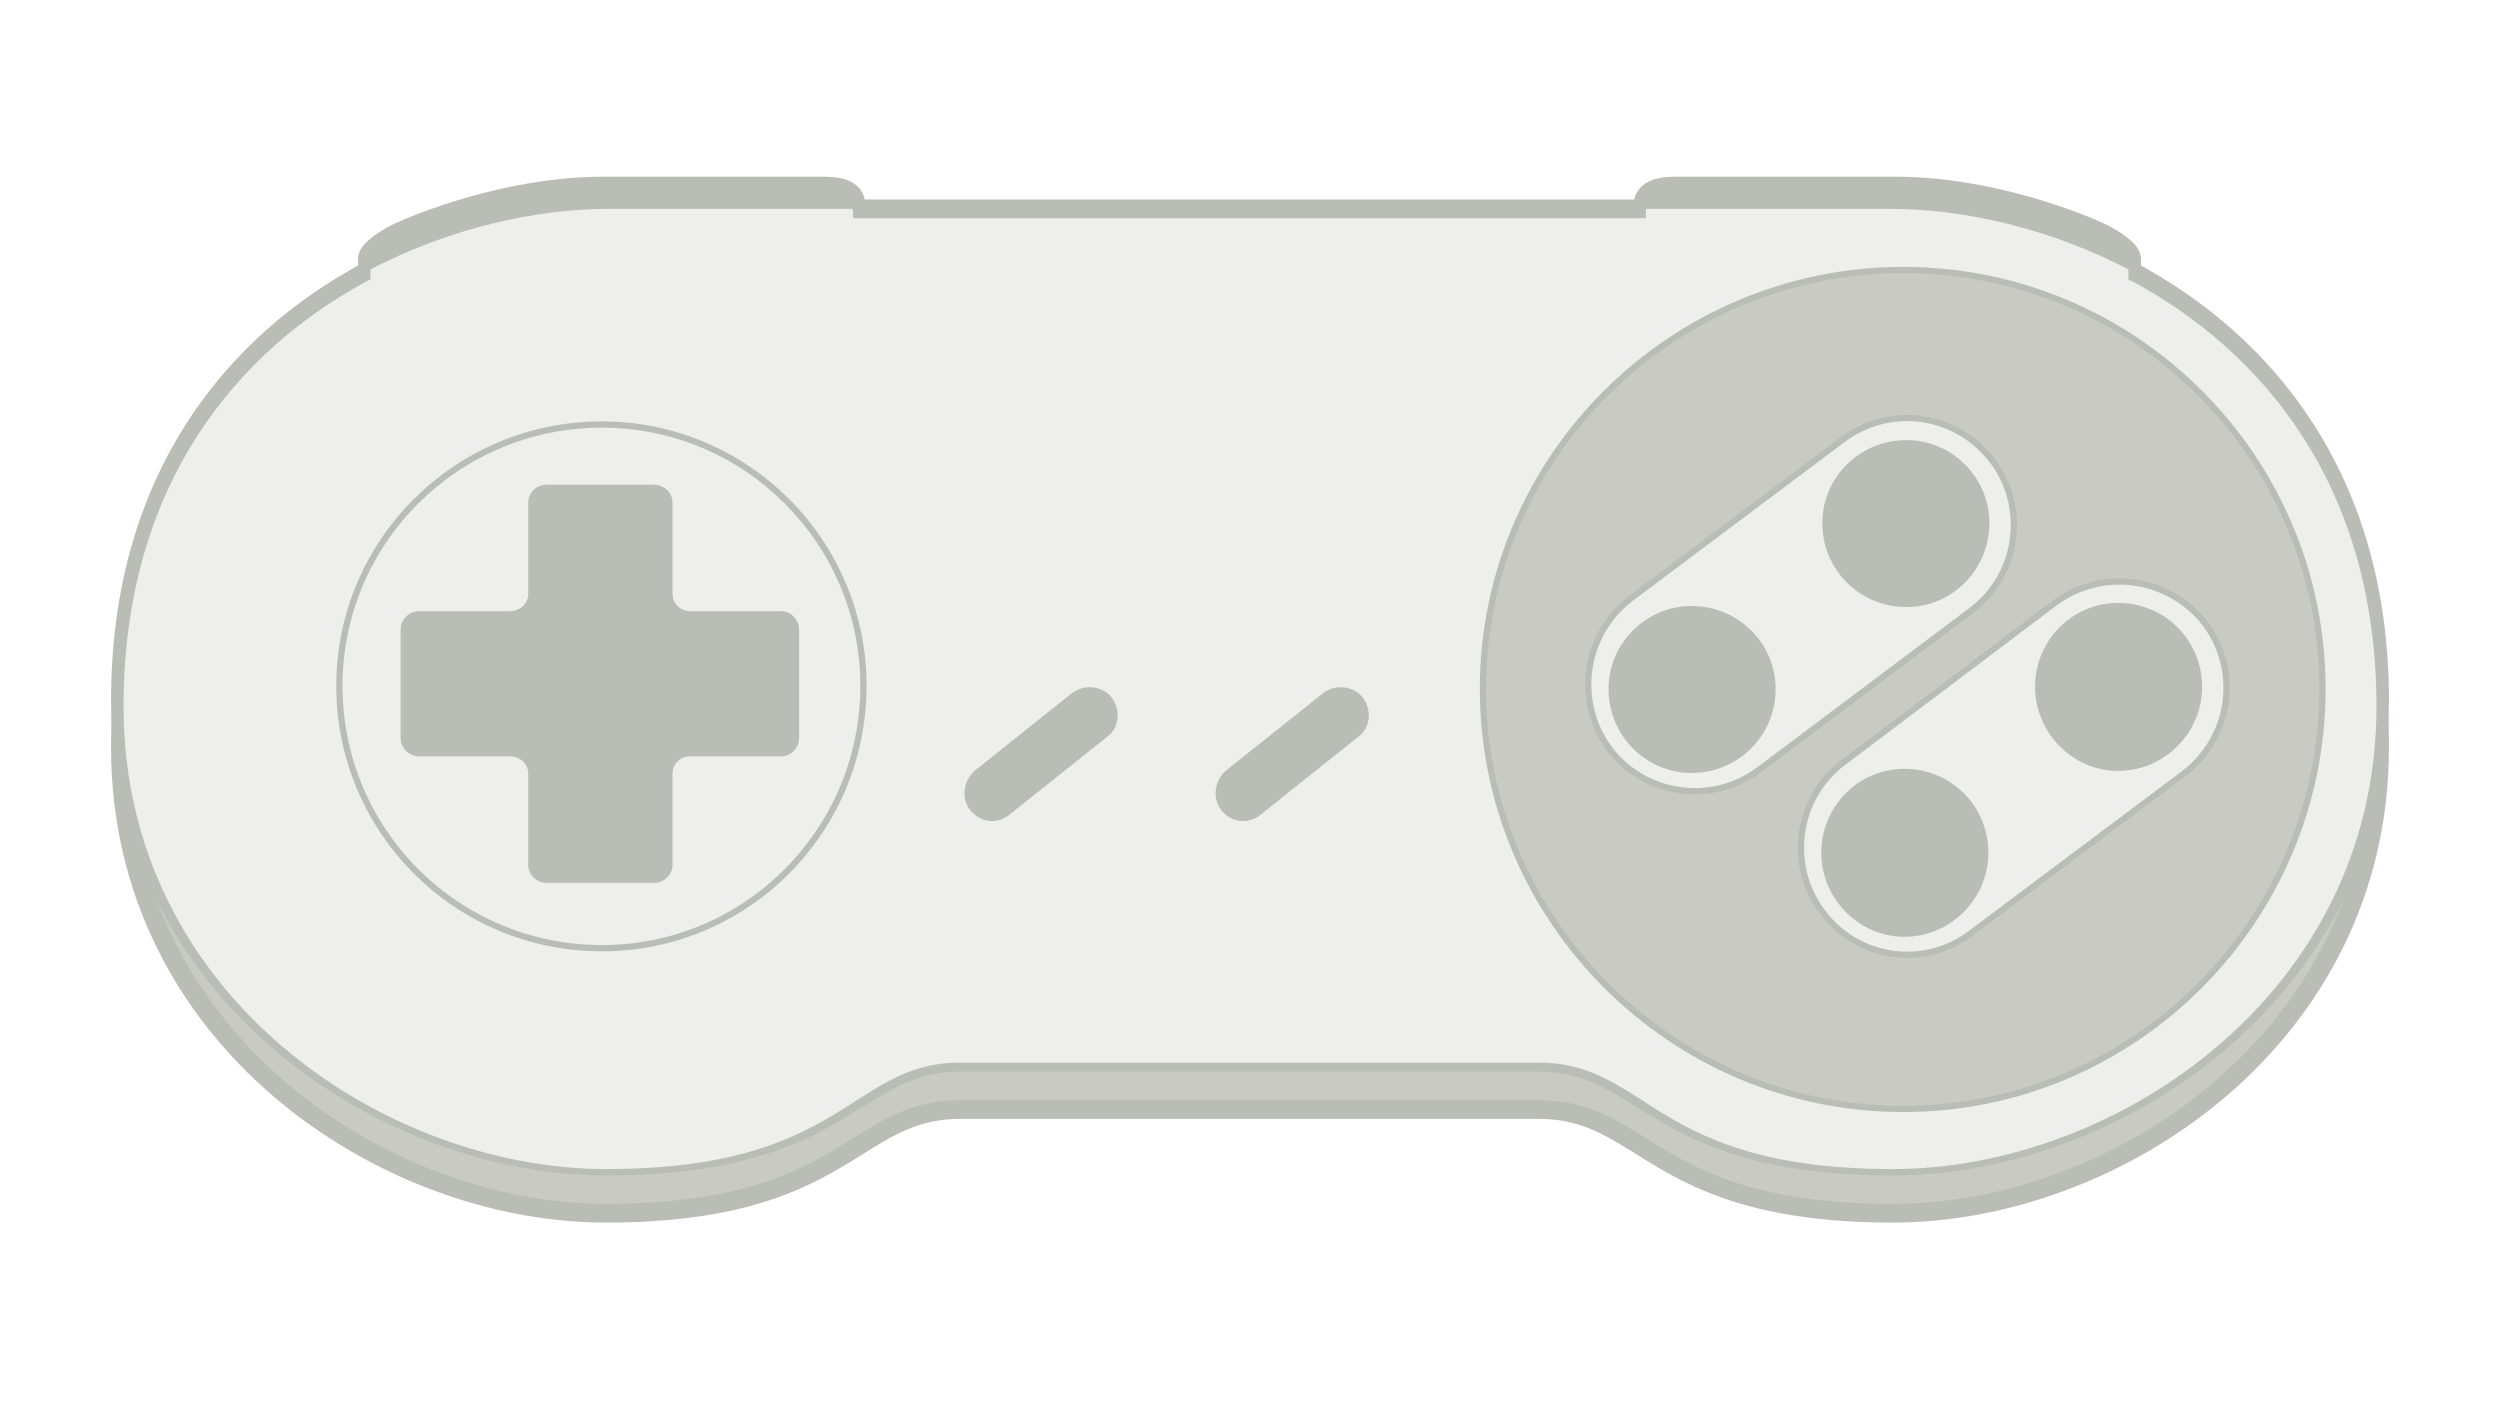
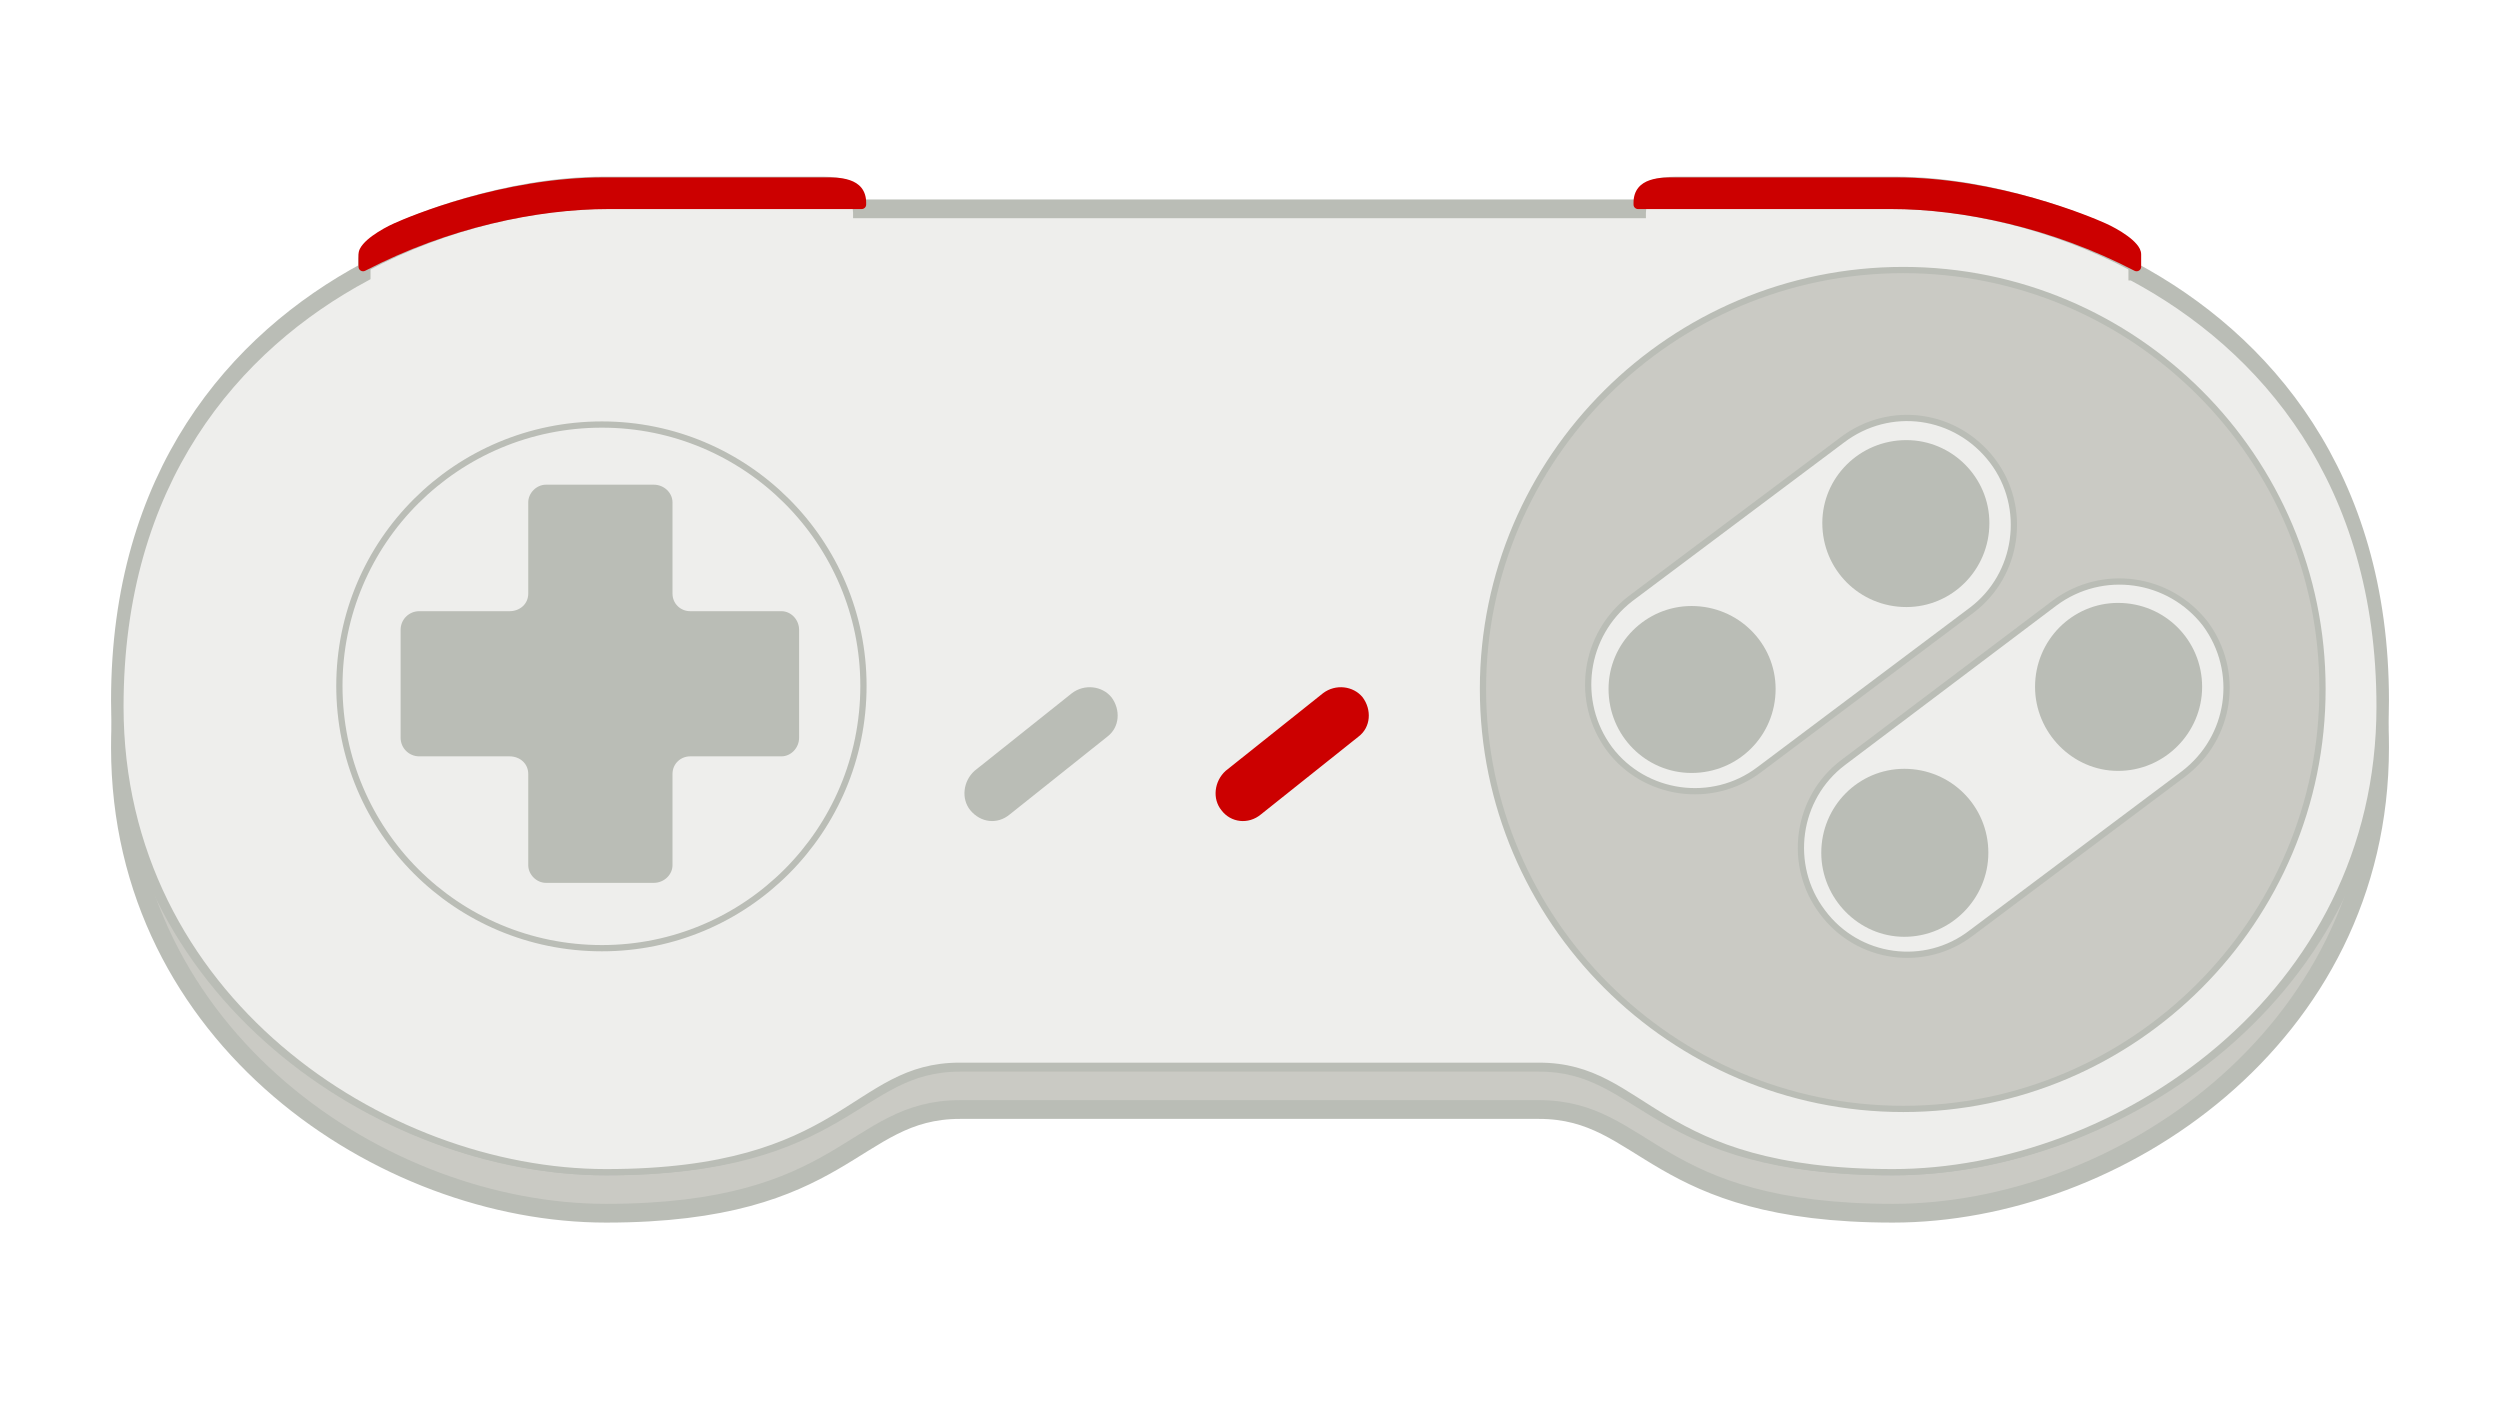
<svg xmlns="http://www.w3.org/2000/svg" id="svg7384" version="1.1" height="225" width="400">
  <defs id="defs7386" />
  <g transform="translate(-569.101,-638)" id="layer12" style="display:inline">
    <g id="g13657" transform="translate(-8,244)">
      <path class="fil1 str9" d="m 918.15,444.934 0,-1.991 c 0,-1.493 -3.321,-3.484 -5.147,-4.314 -2.159,-0.995 -16.77,-7.3 -32.709,-7.3 -15.94,0 -34.37,0 -34.37,0 -2.325,0 -5.977,0 -5.977,3.318 l 0,0.332 -56.121,0 -13.449,0 -56.287,0 0,-0.332 c 0,-3.318 -3.487,-3.318 -5.977,-3.318 0,0 -18.43,0 -34.37,0 -15.94,0 -30.551,6.305 -32.709,7.3 -1.826,0.83 -5.147,2.82 -5.147,4.314 l 0,1.991 c -21.087,11.282 -39.517,32.85 -39.517,68.687 0,46.455 42.008,74.494 77.706,74.494 38.521,0 39.351,-16.591 56.619,-16.591 l 39.683,0 13.449,0 39.517,0 c 17.268,0 18.098,16.591 56.619,16.591 35.698,0 77.872,-28.039 77.872,-74.494 0,-35.837 -18.596,-57.405 -39.683,-68.687 z" id="path13639" style="color:#000000;clip-rule:evenodd;display:inline;overflow:visible;visibility:visible;opacity:1;isolation:auto;mix-blend-mode:normal;color-interpolation:sRGB;color-interpolation-filters:linearRGB;solid-color:#000000;solid-opacity:1;fill:#cacac4;fill-opacity:1;fill-rule:evenodd;stroke:#babdb6;stroke-width:3;stroke-linecap:butt;stroke-linejoin:miter;stroke-miterlimit:4;stroke-dasharray:none;stroke-dashoffset:0;stroke-opacity:1;color-rendering:auto;image-rendering:optimizeQuality;shape-rendering:geometricPrecision;text-rendering:geometricPrecision;enable-background:accumulate" />
      <path style="color:#000000;clip-rule:evenodd;display:inline;overflow:visible;visibility:visible;opacity:1;isolation:auto;mix-blend-mode:normal;color-interpolation:sRGB;color-interpolation-filters:linearRGB;solid-color:#000000;solid-opacity:1;fill:#eeeeec;fill-opacity:1;fill-rule:evenodd;stroke:#babdb6;stroke-width:3;stroke-linecap:butt;stroke-linejoin:miter;stroke-miterlimit:4;stroke-dasharray:none;stroke-dashoffset:0;stroke-opacity:1;color-rendering:auto;image-rendering:optimizeQuality;shape-rendering:geometricPrecision;text-rendering:geometricPrecision;enable-background:accumulate" id="path347" d="m 918.15,437.371 0,-1.991 c 0,-1.493 -3.321,-3.484 -5.147,-4.314 -2.159,-0.995 -16.77,-7.3 -32.709,-7.3 -15.94,0 -34.37,0 -34.37,0 -2.325,0 -5.977,0 -5.977,3.318 l 0,0.332 -56.121,0 -13.449,0 -56.287,0 0,-0.332 c 0,-3.318 -3.487,-3.318 -5.977,-3.318 0,0 -18.43,0 -34.37,0 -15.94,0 -30.551,6.305 -32.709,7.3 -1.826,0.83 -5.147,2.82 -5.147,4.314 l 0,1.991 c -21.087,11.282 -39.517,32.85 -39.517,68.687 0,46.455 42.008,74.494 77.706,74.494 38.521,0 39.351,-16.591 56.619,-16.591 l 39.683,0 13.449,0 39.517,0 c 17.268,0 18.098,16.591 56.619,16.591 35.698,0 77.872,-28.039 77.872,-74.494 0,-35.837 -18.596,-57.405 -39.683,-68.687 z" class="fil1 str9" />
      <path class="fil1 str9" d="m 918.15,438.371 0,-1.991 c 0,-1.493 -3.321,-3.484 -5.147,-4.314 -2.159,-0.995 -16.77,-7.3 -32.709,-7.3 l -34.37,0 c -2.325,0 -5.977,0 -5.977,3.318 l 0,0.332 -56.121,0 -13.449,0 -56.287,0 0,-0.332 c 0,-3.318 -3.487,-3.318 -5.977,-3.318 l -34.37,0 c -15.94,0 -30.551,6.305 -32.709,7.3 -1.826,0.83 -5.147,2.82 -5.147,4.314 l 0,1.991 c -21.087,11.282 -39.517,32.85 -39.517,68.687 0,46.455 42.008,74.494 77.706,74.494 38.521,0 39.351,-17.056 56.619,-17.029 l 39.683,0 13.449,0 39.517,0 c 17.268,0 18.098,17.029 56.619,17.029 35.698,0 77.872,-28.039 77.872,-74.494 0,-35.837 -18.596,-57.405 -39.683,-68.687 z" id="path13655" style="color:#000000;clip-rule:evenodd;display:inline;overflow:visible;visibility:visible;opacity:1;isolation:auto;mix-blend-mode:normal;color-interpolation:sRGB;color-interpolation-filters:linearRGB;solid-color:#000000;solid-opacity:1;fill:#eeeeec;fill-opacity:1;fill-rule:evenodd;stroke:#babdb6;stroke-width:1;stroke-linecap:butt;stroke-linejoin:miter;stroke-miterlimit:4;stroke-dasharray:none;stroke-dashoffset:0;stroke-opacity:1;color-rendering:auto;image-rendering:optimizeQuality;shape-rendering:geometricPrecision;text-rendering:geometricPrecision;enable-background:accumulate" />
      <path style="color:#000000;clip-rule:evenodd;display:inline;overflow:visible;visibility:visible;opacity:1;isolation:auto;mix-blend-mode:normal;color-interpolation:sRGB;color-interpolation-filters:linearRGB;solid-color:#000000;solid-opacity:1;fill:#cacac4;fill-opacity:1;fill-rule:evenodd;stroke:#babdb6;stroke-width:1;stroke-linecap:butt;stroke-linejoin:miter;stroke-miterlimit:4;stroke-dasharray:none;stroke-dashoffset:0;stroke-opacity:1;color-rendering:auto;image-rendering:optimizeQuality;shape-rendering:geometricPrecision;text-rendering:geometricPrecision;enable-background:accumulate" id="path325" d="m 814.376,504.233 c 0,-36.998 30.219,-67.028 67.245,-67.028 37.026,0 67.079,30.03 67.079,67.028 0,36.998 -30.053,67.194 -67.079,67.194 -37.026,0 -67.245,-30.196 -67.245,-67.194 z" class="fil1 str8" />
      <path style="color:#000000;clip-rule:evenodd;display:inline;overflow:visible;visibility:visible;opacity:1;isolation:auto;mix-blend-mode:normal;color-interpolation:sRGB;color-interpolation-filters:linearRGB;solid-color:#000000;solid-opacity:1;fill:#eeeeec;fill-opacity:1;fill-rule:evenodd;stroke:#babdb6;stroke-width:1;stroke-linecap:butt;stroke-linejoin:miter;stroke-miterlimit:4;stroke-dasharray:none;stroke-dashoffset:0;stroke-opacity:1;color-rendering:auto;image-rendering:optimizeQuality;shape-rendering:geometricPrecision;text-rendering:geometricPrecision;enable-background:accumulate" id="path327" d="m 858.543,517.174 c -7.472,5.641 -18.264,4.148 -23.909,-3.318 -5.645,-7.632 -4.151,-18.25 3.321,-24.057 l 33.872,-25.384 c 7.638,-5.807 18.264,-4.314 24.076,3.318 5.645,7.466 4.151,18.25 -3.321,23.891 l -34.038,25.55 z" class="fil1 str8" />
      <path style="color:#000000;clip-rule:nonzero;display:inline;overflow:visible;visibility:visible;opacity:1;isolation:auto;mix-blend-mode:normal;color-interpolation:sRGB;color-interpolation-filters:linearRGB;solid-color:#000000;solid-opacity:1;fill:#babdb6;fill-opacity:1;fill-rule:nonzero;stroke:none;stroke-width:0.579;stroke-linecap:butt;stroke-linejoin:miter;stroke-miterlimit:4;stroke-dasharray:none;stroke-dashoffset:0;stroke-opacity:1;color-rendering:auto;image-rendering:auto;shape-rendering:auto;text-rendering:auto;enable-background:accumulate" id="path329" d="m 834.467,504.235 c 0,-7.3 5.977,-13.273 13.283,-13.273 7.472,0 13.449,5.973 13.449,13.273 0,7.466 -5.977,13.439 -13.449,13.439 -7.306,0 -13.283,-5.973 -13.283,-13.439 z" class="fil1 str8" />
      <path style="color:#000000;clip-rule:nonzero;display:inline;overflow:visible;visibility:visible;opacity:1;isolation:auto;mix-blend-mode:normal;color-interpolation:sRGB;color-interpolation-filters:linearRGB;solid-color:#000000;solid-opacity:1;fill:#babdb6;fill-opacity:1;fill-rule:nonzero;stroke:none;stroke-width:0.579;stroke-linecap:butt;stroke-linejoin:miter;stroke-miterlimit:4;stroke-dasharray:none;stroke-dashoffset:0;stroke-opacity:1;color-rendering:auto;image-rendering:auto;shape-rendering:auto;text-rendering:auto;enable-background:accumulate" id="path331" d="m 868.671,477.69 c 0,-7.3 5.977,-13.273 13.449,-13.273 7.306,0 13.283,5.973 13.283,13.273 0,7.466 -5.977,13.439 -13.283,13.439 -7.472,0 -13.449,-5.973 -13.449,-13.439 z" class="fil1 str8" />
      <path style="color:#000000;clip-rule:evenodd;display:inline;overflow:visible;visibility:visible;opacity:1;isolation:auto;mix-blend-mode:normal;color-interpolation:sRGB;color-interpolation-filters:linearRGB;solid-color:#000000;solid-opacity:1;fill:#eeeeec;fill-opacity:1;fill-rule:evenodd;stroke:#babdb6;stroke-width:1;stroke-linecap:butt;stroke-linejoin:miter;stroke-miterlimit:4;stroke-dasharray:none;stroke-dashoffset:0;stroke-opacity:1;color-rendering:auto;image-rendering:optimizeQuality;shape-rendering:geometricPrecision;text-rendering:geometricPrecision;enable-background:accumulate" id="path333" d="m 892.58,543.222 c -7.472,5.807 -18.264,4.314 -23.909,-3.318 -5.645,-7.466 -4.151,-18.25 3.321,-23.891 l 33.872,-25.55 c 7.638,-5.641 18.264,-4.148 24.076,3.318 5.645,7.632 4.151,18.25 -3.487,24.057 l -33.872,25.384 z" class="fil1 str8" />
      <path style="color:#000000;clip-rule:nonzero;display:inline;overflow:visible;visibility:visible;opacity:1;isolation:auto;mix-blend-mode:normal;color-interpolation:sRGB;color-interpolation-filters:linearRGB;solid-color:#000000;solid-opacity:1;fill:#babdb6;fill-opacity:1;fill-rule:nonzero;stroke:none;stroke-width:0.579;stroke-linecap:butt;stroke-linejoin:miter;stroke-miterlimit:4;stroke-dasharray:none;stroke-dashoffset:0;stroke-opacity:1;color-rendering:auto;image-rendering:auto;shape-rendering:auto;text-rendering:auto;enable-background:accumulate" id="path335" d="m 868.505,530.449 c 0,-7.466 5.977,-13.439 13.283,-13.439 7.472,0 13.449,5.973 13.449,13.439 0,7.3 -5.977,13.439 -13.449,13.439 -7.306,0 -13.283,-6.139 -13.283,-13.439 z" class="fil1 str8" />
      <path style="color:#000000;clip-rule:nonzero;display:inline;overflow:visible;visibility:visible;opacity:1;isolation:auto;mix-blend-mode:normal;color-interpolation:sRGB;color-interpolation-filters:linearRGB;solid-color:#000000;solid-opacity:1;fill:#babdb6;fill-opacity:1;fill-rule:nonzero;stroke:none;stroke-width:0.579;stroke-linecap:butt;stroke-linejoin:miter;stroke-miterlimit:4;stroke-dasharray:none;stroke-dashoffset:0;stroke-opacity:1;color-rendering:auto;image-rendering:auto;shape-rendering:auto;text-rendering:auto;enable-background:accumulate" id="path337" d="m 902.709,503.904 c 0,-7.466 5.977,-13.439 13.283,-13.439 7.472,0 13.449,5.973 13.449,13.439 0,7.3 -5.977,13.439 -13.449,13.439 -7.306,0 -13.283,-6.139 -13.283,-13.439 z" class="fil1 str8" />
      <path style="clip-rule:evenodd;display:inline;fill:none;fill-rule:nonzero;stroke:#babdb6;stroke-width:1;stroke-miterlimit:4;stroke-dasharray:none;stroke-opacity:1;image-rendering:optimizeQuality;shape-rendering:geometricPrecision;text-rendering:geometricPrecision" id="path339" d="m 631.403,503.735 c 0,-23.061 18.762,-41.809 42.008,-41.809 23.079,0 41.842,18.748 41.842,41.809 0,23.227 -18.762,41.975 -41.842,41.975 -23.245,0 -42.008,-18.748 -42.008,-41.975 z" class="fil1 str8" />
      <path style="color:#000000;clip-rule:nonzero;display:inline;overflow:visible;visibility:visible;opacity:1;isolation:auto;mix-blend-mode:normal;color-interpolation:sRGB;color-interpolation-filters:linearRGB;solid-color:#000000;solid-opacity:1;fill:#babdb6;fill-opacity:1;fill-rule:nonzero;stroke:none;stroke-width:0.579;stroke-linecap:butt;stroke-linejoin:miter;stroke-miterlimit:4;stroke-dasharray:none;stroke-dashoffset:0;stroke-opacity:1;color-rendering:auto;image-rendering:auto;shape-rendering:auto;text-rendering:auto;enable-background:accumulate" id="path341" d="m 754.935,505.56 c 1.494,1.991 1.328,4.811 -0.664,6.305 l -15.608,12.443 c -1.992,1.659 -4.649,1.327 -6.309,-0.664 -1.494,-1.825 -1.162,-4.645 0.664,-6.305 l 15.608,-12.443 c 1.992,-1.493 4.815,-1.161 6.309,0.664 z" class="fil1 str8" />
-       <path style="color:#000000;clip-rule:nonzero;display:inline;overflow:visible;visibility:visible;opacity:1;isolation:auto;mix-blend-mode:normal;color-interpolation:sRGB;color-interpolation-filters:linearRGB;solid-color:#000000;solid-opacity:1;fill:#babdb6;fill-opacity:1;fill-rule:nonzero;stroke:none;stroke-width:0.579;stroke-linecap:butt;stroke-linejoin:miter;stroke-miterlimit:4;stroke-dasharray:none;stroke-dashoffset:0;stroke-opacity:1;color-rendering:auto;image-rendering:auto;shape-rendering:auto;text-rendering:auto;enable-background:accumulate" id="path343" d="m 795.116,505.56 c 1.494,1.991 1.328,4.811 -0.664,6.305 l -15.608,12.443 c -1.992,1.659 -4.815,1.327 -6.309,-0.664 -1.494,-1.825 -1.162,-4.645 0.664,-6.305 l 15.608,-12.443 c 1.992,-1.493 4.815,-1.161 6.309,0.664 z" class="fil1 str8" />
+       <path style="color:#000000;clip-rule:nonzero;display:inline;overflow:visible;visibility:visible;opacity:1;isolation:auto;mix-blend-mode:normal;color-interpolation:sRGB;color-interpolation-filters:linearRGB;solid-color:#000000;solid-opacity:1;fill:#cc0000;fill-opacity:1;fill-rule:nonzero;stroke:none;stroke-width:0.579;stroke-linecap:butt;stroke-linejoin:miter;stroke-miterlimit:4;stroke-dasharray:none;stroke-dashoffset:0;stroke-opacity:1;color-rendering:auto;image-rendering:auto;shape-rendering:auto;text-rendering:auto;enable-background:accumulate" id="path343" d="m 795.116,505.56 c 1.494,1.991 1.328,4.811 -0.664,6.305 l -15.608,12.443 c -1.992,1.659 -4.815,1.327 -6.309,-0.664 -1.494,-1.825 -1.162,-4.645 0.664,-6.305 l 15.608,-12.443 c 1.992,-1.493 4.815,-1.161 6.309,0.664 z" class="fil1 str8" />
      <path style="color:#000000;clip-rule:nonzero;display:inline;overflow:visible;visibility:visible;opacity:1;isolation:auto;mix-blend-mode:normal;color-interpolation:sRGB;color-interpolation-filters:linearRGB;solid-color:#000000;solid-opacity:1;fill:#babdb6;fill-opacity:1;fill-rule:nonzero;stroke:none;stroke-width:0.579;stroke-linecap:butt;stroke-linejoin:miter;stroke-miterlimit:4;stroke-dasharray:none;stroke-dashoffset:0;stroke-opacity:1;color-rendering:auto;image-rendering:auto;shape-rendering:auto;text-rendering:auto;enable-background:accumulate" id="path345" d="m 704.958,494.776 c 0,-1.659 -1.328,-2.986 -2.823,-2.986 l -14.611,0 c -1.494,0 -2.823,-1.161 -2.823,-2.82 l 0,-14.6 c 0,-1.493 -1.328,-2.82 -2.989,-2.82 l -17.268,0 c -1.494,0 -2.823,1.327 -2.823,2.82 l 0,14.6 c 0,1.659 -1.328,2.82 -2.989,2.82 l -14.445,0 c -1.66,0 -2.989,1.327 -2.989,2.986 l 0,17.255 c 0,1.659 1.328,2.986 2.989,2.986 l 14.445,0 c 1.66,0 2.989,1.161 2.989,2.82 l 0,14.6 c 0,1.493 1.328,2.82 2.823,2.82 l 17.268,0 c 1.66,0 2.989,-1.327 2.989,-2.82 l 0,-14.6 c 0,-1.659 1.328,-2.82 2.823,-2.82 l 14.611,0 c 1.494,0 2.823,-1.327 2.823,-2.986 l 0,-17.255 z" class="fil1 str8" />
      <path d="m 918.15,435.38 c 0,-1.493 -3.321,-3.484 -5.147,-4.314 -2.159,-0.995 -16.77,-7.3 -32.709,-7.3 l -34.37,0 c -2.325,0 -5.977,0 -5.977,3.318 l 0,0.332 39.683,0 c 11.291,0 25.404,2.986 38.521,9.955 z" style="color:#000000;clip-rule:evenodd;display:inline;overflow:visible;visibility:visible;opacity:1;isolation:auto;mix-blend-mode:normal;color-interpolation:sRGB;color-interpolation-filters:linearRGB;solid-color:#000000;solid-opacity:1;fill:#babdb6;fill-opacity:1;fill-rule:evenodd;stroke:none;stroke-width:2;stroke-linecap:butt;stroke-linejoin:miter;stroke-miterlimit:4;stroke-dasharray:none;stroke-dashoffset:0;stroke-opacity:1;color-rendering:auto;image-rendering:optimizeQuality;shape-rendering:geometricPrecision;text-rendering:geometricPrecision;enable-background:accumulate" id="path4915" />
      <path d="m 635.886,435.38 c 0,-1.493 3.321,-3.484 5.147,-4.314 2.158,-0.995 16.77,-7.3 32.709,-7.3 l 34.37,0 c 2.491,0 5.977,0 5.977,3.318 l 0,0.332 -39.683,0 c -11.291,0 -25.404,2.986 -38.521,9.955 z" style="color:#000000;clip-rule:evenodd;display:inline;overflow:visible;visibility:visible;opacity:1;isolation:auto;mix-blend-mode:normal;color-interpolation:sRGB;color-interpolation-filters:linearRGB;solid-color:#000000;solid-opacity:1;fill:#babdb6;fill-opacity:1;fill-rule:evenodd;stroke:none;stroke-width:2;stroke-linecap:butt;stroke-linejoin:miter;stroke-miterlimit:4;stroke-dasharray:none;stroke-dashoffset:0;stroke-opacity:1;color-rendering:auto;image-rendering:optimizeQuality;shape-rendering:geometricPrecision;text-rendering:geometricPrecision;enable-background:accumulate" id="path4934" />
+       <path style="color:#000000;clip-rule:evenodd;display:inline;overflow:visible;visibility:visible;opacity:1;isolation:auto;mix-blend-mode:normal;color-interpolation:sRGB;color-interpolation-filters:linearRGB;solid-color:#000000;solid-opacity:1;fill:#cc0000;fill-opacity:1;fill-rule:evenodd;stroke:none;stroke-width:2;stroke-linecap:butt;stroke-linejoin:miter;stroke-miterlimit:4;stroke-dasharray:none;stroke-dashoffset:0;stroke-opacity:1;color-rendering:auto;image-rendering:optimizeQuality;shape-rendering:geometricPrecision;text-rendering:geometricPrecision;enable-background:accumulate" id="path21582" d="m 673.742,422.557 c -16.123,0 -30.766,6.332 -33.002,7.363 -0.96,0.436 -2.273,1.153 -3.391,1.984 -0.559,0.416 -1.069,0.859 -1.465,1.336 -0.396,0.477 -0.711,1.004 -0.711,1.641 l 0,1.99 a 0.711,0.711 0 0 0 1.045,0.627 c 13.005,-6.909 27.022,-9.871 38.188,-9.871 l 39.684,0 a 0.711,0.711 0 0 0 0.711,-0.711 l 0,-0.33 c 0,-0.954 -0.266,-1.757 -0.736,-2.357 -0.471,-0.6 -1.115,-0.979 -1.795,-1.217 -1.36,-0.477 -2.913,-0.455 -4.158,-0.455 l -34.369,0 z" transform="matrix(1.019981,0,0,1,-13.39823,-0.1767767)" />
+       <path transform="matrix(-1.019981,0,0,1,1567.55,-0.1767767)" d="m 673.742,422.557 c -16.123,0 -30.766,6.332 -33.002,7.363 -0.96,0.436 -2.273,1.153 -3.391,1.984 -0.559,0.416 -1.069,0.859 -1.465,1.336 -0.396,0.477 -0.711,1.004 -0.711,1.641 l 0,1.99 a 0.711,0.711 0 0 0 1.045,0.627 c 13.005,-6.909 27.022,-9.871 38.188,-9.871 l 39.684,0 a 0.711,0.711 0 0 0 0.711,-0.711 l 0,-0.33 c 0,-0.954 -0.266,-1.757 -0.736,-2.357 -0.471,-0.6 -1.115,-0.979 -1.795,-1.217 -1.36,-0.477 -2.913,-0.455 -4.158,-0.455 l -34.369,0 z" id="path21584" style="color:#000000;clip-rule:evenodd;display:inline;overflow:visible;visibility:visible;opacity:1;isolation:auto;mix-blend-mode:normal;color-interpolation:sRGB;color-interpolation-filters:linearRGB;solid-color:#000000;solid-opacity:1;fill:#cc0000;fill-opacity:1;fill-rule:evenodd;stroke:none;stroke-width:2;stroke-linecap:butt;stroke-linejoin:miter;stroke-miterlimit:4;stroke-dasharray:none;stroke-dashoffset:0;stroke-opacity:1;color-rendering:auto;image-rendering:optimizeQuality;shape-rendering:geometricPrecision;text-rendering:geometricPrecision;enable-background:accumulate" />
    </g>
  </g>
</svg>
